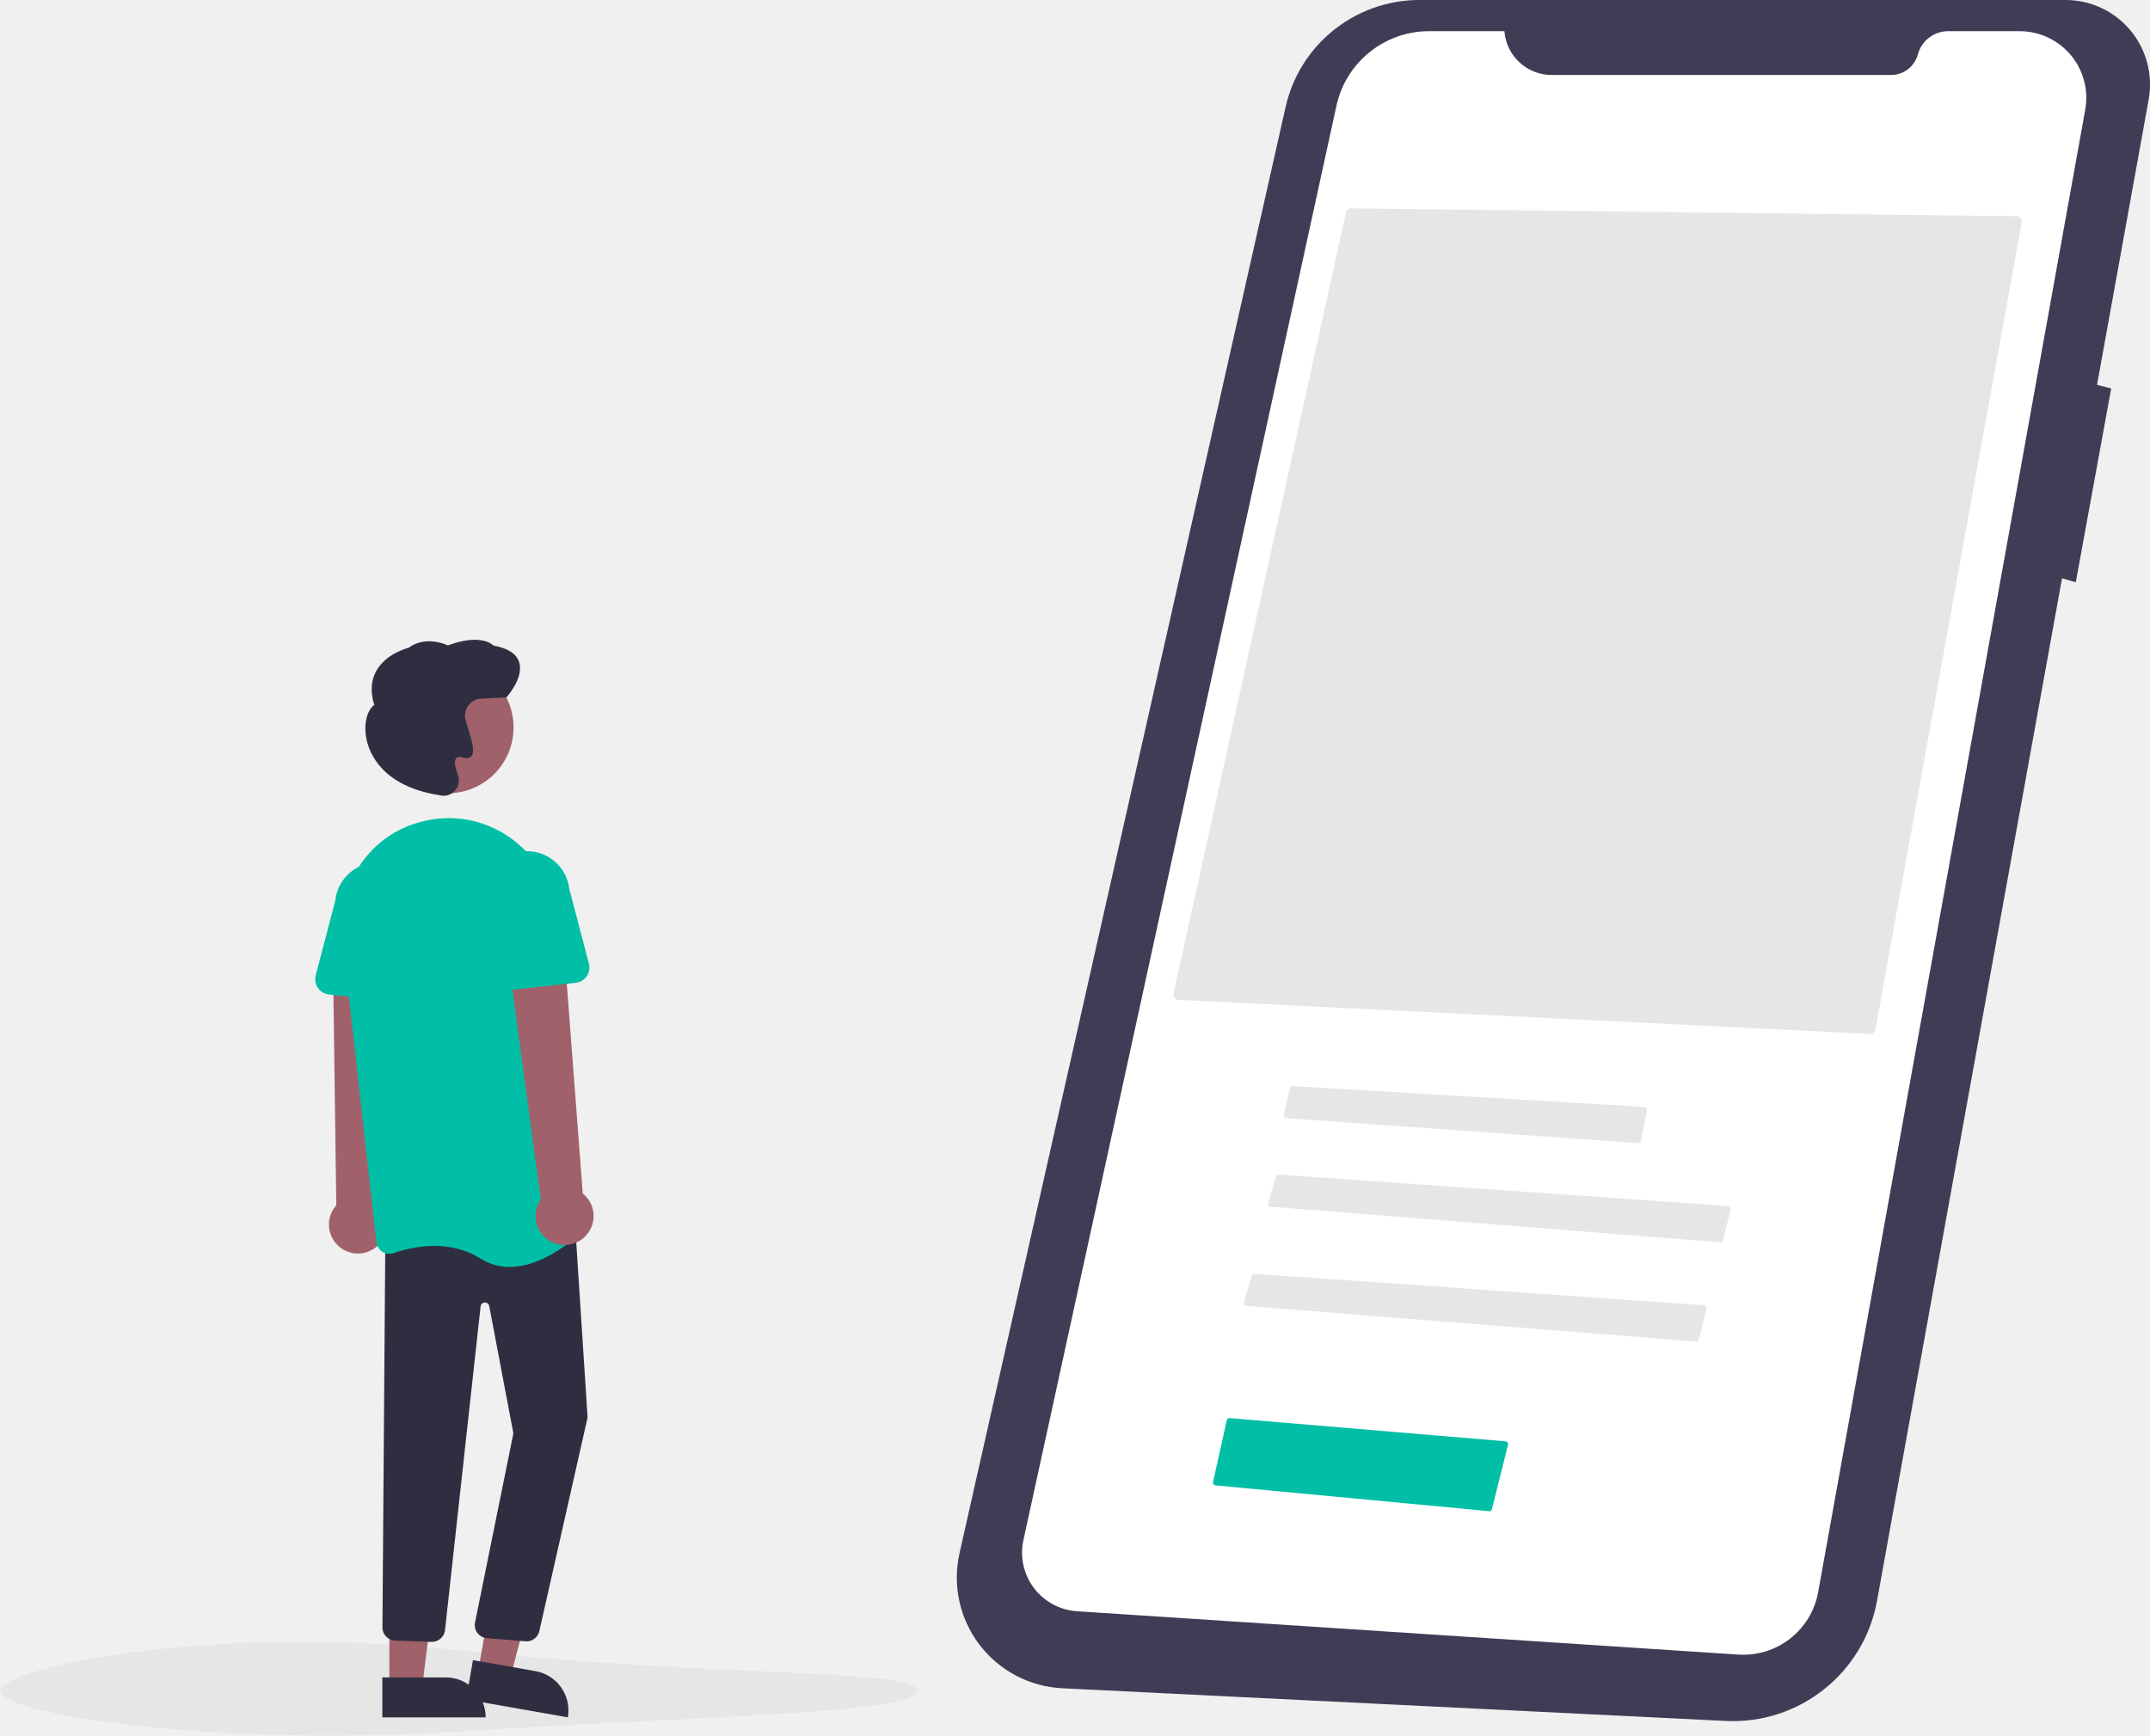
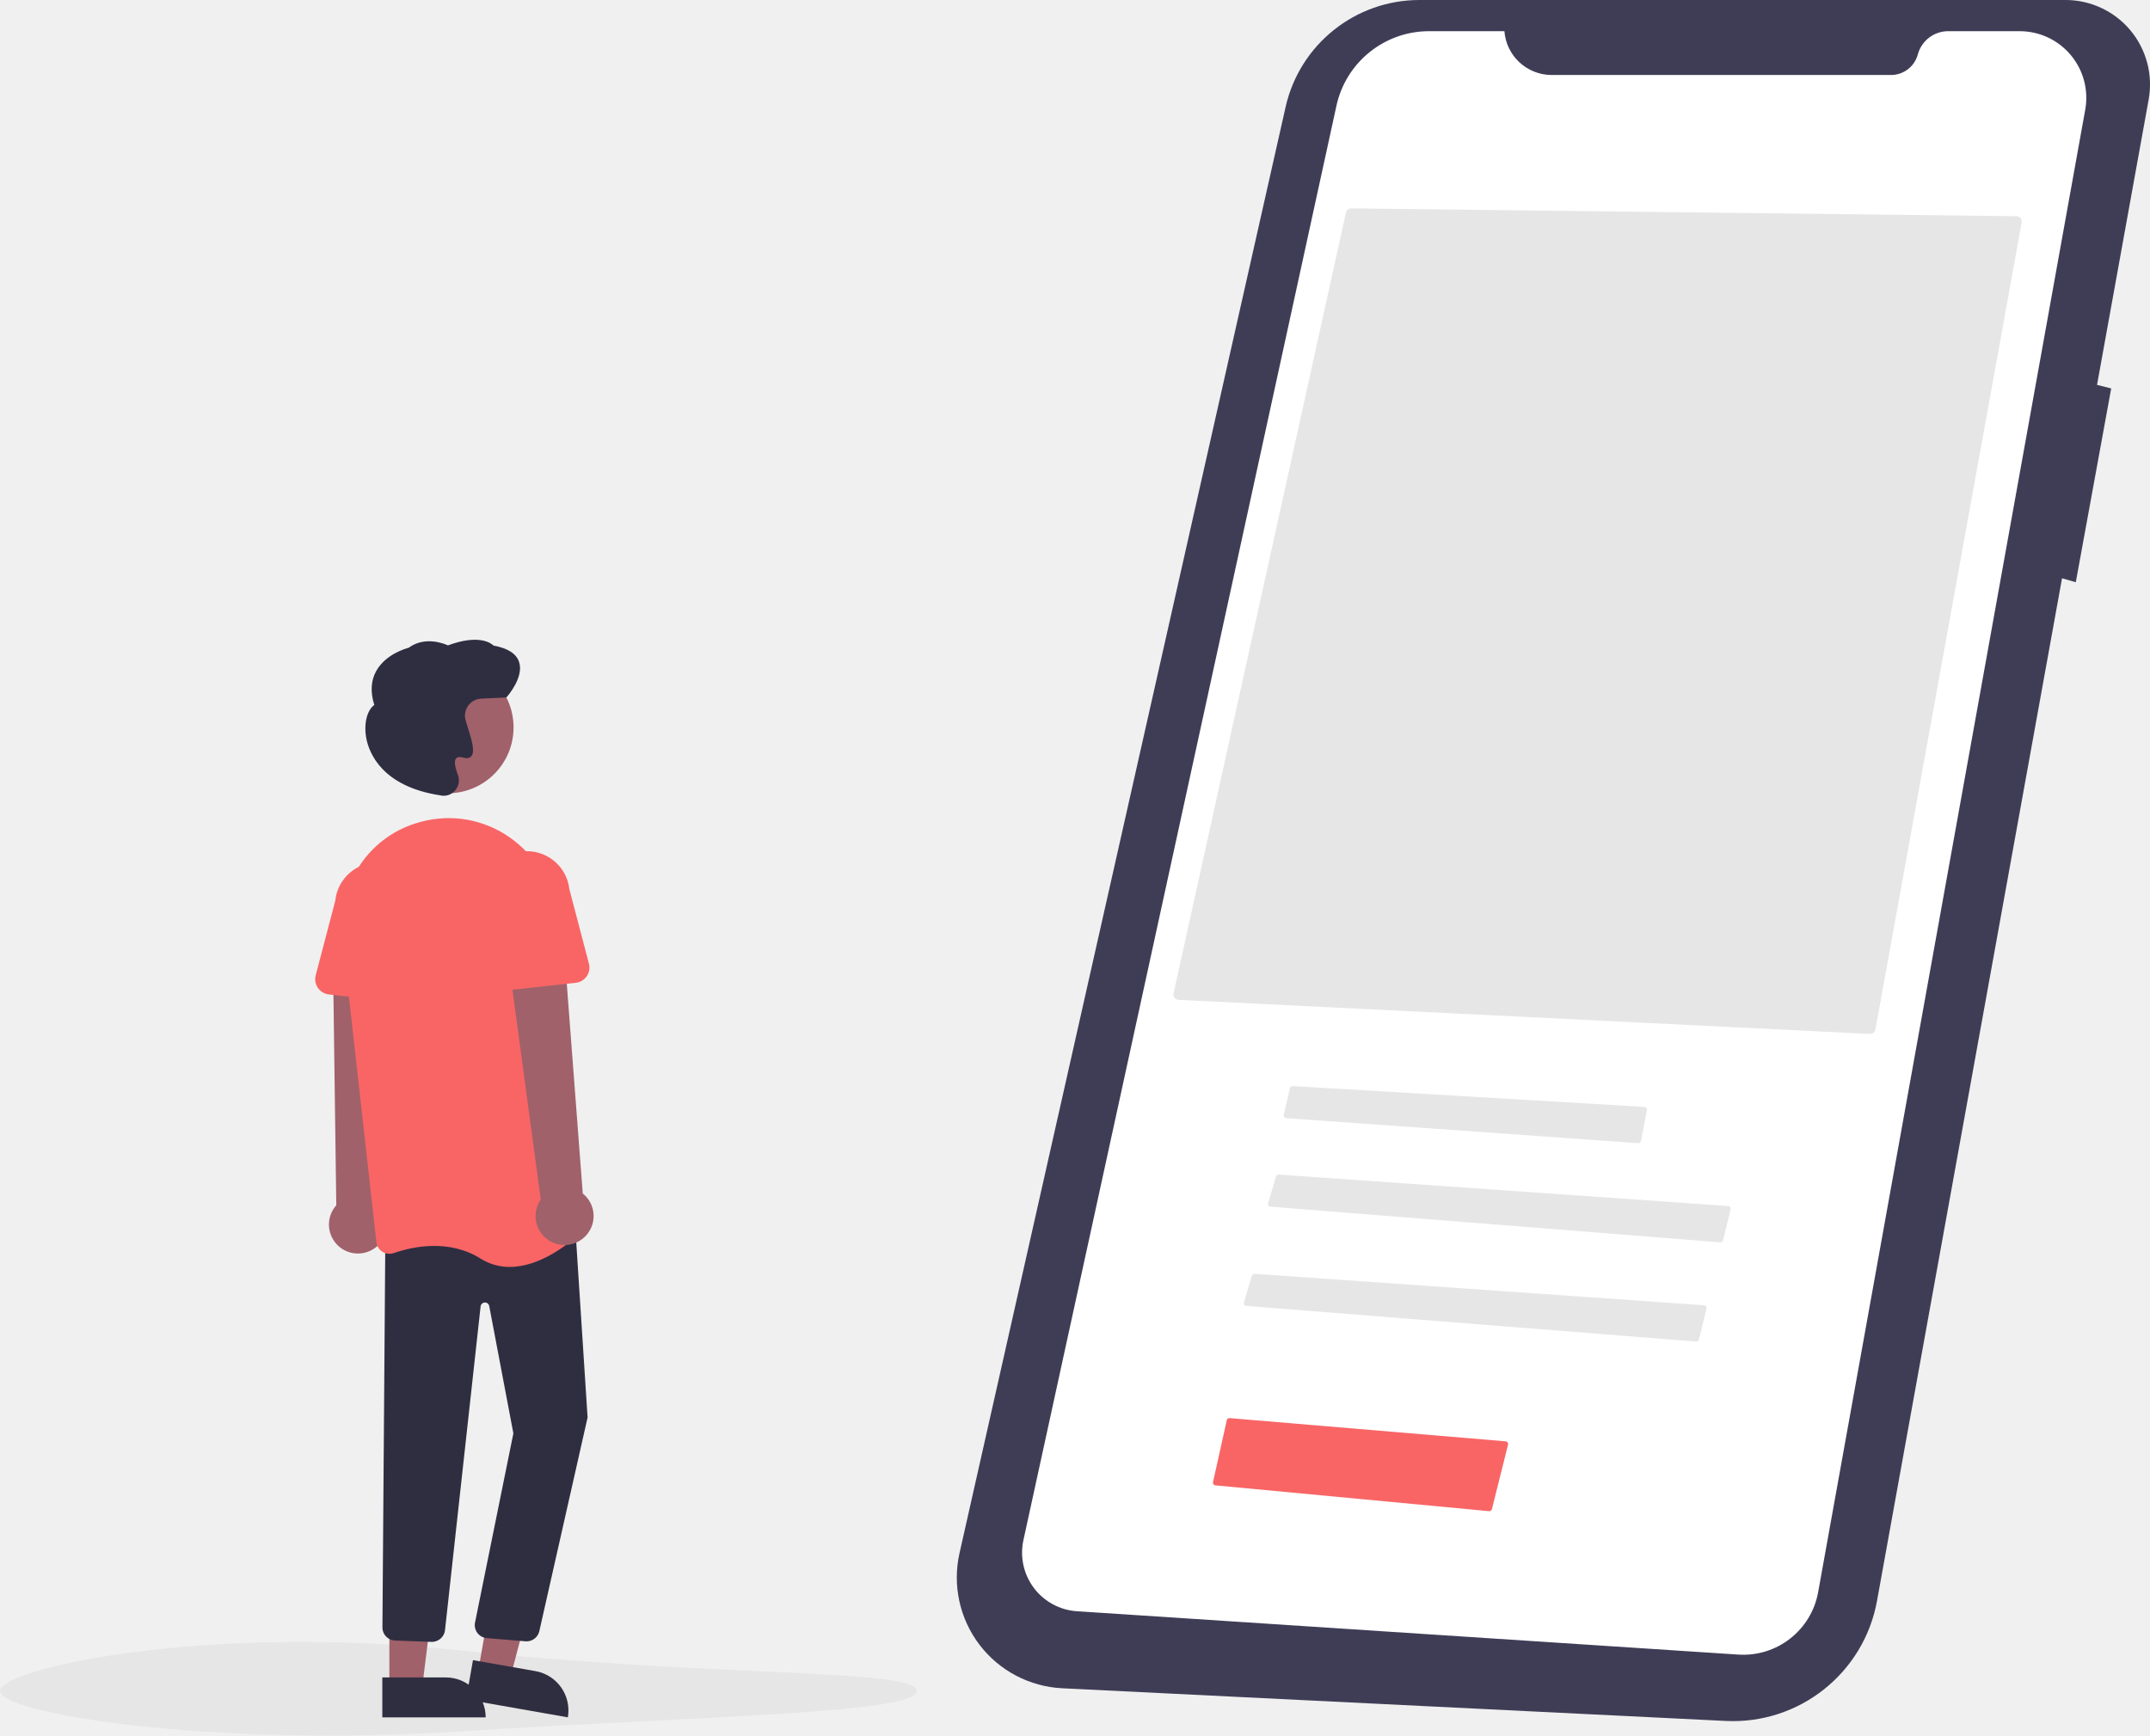
<svg xmlns="http://www.w3.org/2000/svg" width="801.575" height="647.182" viewBox="0 0 801.575 647.182">
  <g id="Group_6" data-name="Group 6" transform="translate(-231.222 -125)">
-     <path id="Path_80-210" data-name="Path 80" d="M1001.142,124.77H760.527a51.15,51.15,0,0,0-49.9,39.9L589.051,703.938a41.34,41.34,0,0,0,38.294,50.382L874.7,766.507a54.615,54.615,0,0,0,56.43-44.828L1000.1,340.412l5.131,1.466,13.2-72.265-5.281-1.32,19.251-106.426a31.493,31.493,0,0,0-31.25-37.1Z" transform="translate(-0.099 0.231)" fill="#3f3d56" />
-     <path id="Path_81-211" data-name="Path 81" d="M792.2,136.395H764.116a35.349,35.349,0,0,0-34.536,27.813l-116.7,534.868A21.9,21.9,0,0,0,632.849,725.6L879.4,741.76a28.367,28.367,0,0,0,29.773-23.277l99.58-552.838a24.846,24.846,0,0,0-24.452-29.25H957.658a11.726,11.726,0,0,0-11.323,8.677h0a10.352,10.352,0,0,1-10,7.661H809.847A17.7,17.7,0,0,1,792.2,136.395Z" transform="translate(-0.099 0.231)" fill="#fff" />
-     <path id="Path_93-212" data-name="Path 93" d="M928.494,510.313a2,2,0,0,0,2.036-1.638l54.523-300.917a2.021,2.021,0,0,0-.417-1.632,1.962,1.962,0,0,0-1.5-.729l-248.059-2.93h-.023a1.988,1.988,0,0,0-1.925,1.562L668.853,495.179a2.021,2.021,0,0,0,.356,1.648,1.964,1.964,0,0,0,1.473.785Z" transform="translate(-0.099 0.231)" fill="#e6e6e6" />
-     <path id="Path_94-213" data-name="Path 94" d="M713.229,529.535a1,1,0,0,0-.973.773l-2.323,9.956a1,1,0,0,0,.9,1.225l131.23,9.327a1.009,1.009,0,0,0,1.053-.807l2.234-11.519a1,1,0,0,0-.922-1.188L713.29,529.537Z" transform="translate(-0.099 0.465)" fill="#e6e6e6" />
-     <path id="Path_95-214" data-name="Path 95" d="M872.666,587.808a1,1,0,0,0,1.051-.758l2.844-11.543a1,1,0,0,0-.9-1.237L708.072,562.549a.989.989,0,0,0-1.029.713l-2.955,9.975a1,1,0,0,0,.878,1.28Z" transform="translate(-0.099 0.454)" fill="#e6e6e6" />
-     <path id="Path_96-215" data-name="Path 96" d="M863.666,624.808a1,1,0,0,0,1.051-.758l2.844-11.543a1,1,0,0,0-.9-1.237L699.072,599.549a.989.989,0,0,0-1.029.713l-2.955,9.975a1,1,0,0,0,.878,1.28Z" transform="translate(-0.099 0.454)" fill="#e6e6e6" />
-     <path id="Path_79-216" data-name="Path 79" d="M508.877,752.008c0,8.369-76.605,9.26-170.889,15.153-94.2,5.887-170.889-6.784-170.889-15.153s77.047-25.207,170.889-15.153C432.272,746.957,508.877,743.639,508.877,752.008Z" transform="translate(64.123 3.512)" fill="#e6e6e6" />
-     <path id="Path_97-217" data-name="Path 97" d="M786.481,688.283a.989.989,0,0,0,1.064-.754l6.013-24.051a1,1,0,0,0-.886-1.24l-102.916-8.656a1.018,1.018,0,0,0-1.06.779l-5.129,23.083a1,1,0,0,0,.883,1.213Z" transform="translate(-0.099 0.231)" fill="#00bfa6" />
-     <path id="Path_111-218" data-name="Path 111" d="M315.09,570.537a10.743,10.743,0,0,0,1.582-16.4l4.167-93.018L299.624,463.5l1.233,90.985a10.8,10.8,0,0,0,14.234,16.048Z" transform="translate(55.741 19.97)" fill="#a0616a" />
-     <path id="Path_112-219" data-name="Path 112" d="M69.534,574.966l12.075,2.123,11.934-45.564-15.821-3.133Z" transform="translate(340 173)" fill="#a0616a" />
-     <path id="Path_113-220" data-name="Path 113" d="M350.232,727.314h38.531V742.2H365.119a14.887,14.887,0,0,1-14.887-14.887Z" transform="translate(661.936 1542.365) rotate(-170.029)" fill="#2f2e41" />
-     <path id="Path_114-221" data-name="Path 114" d="M36.392,581.01h12.26l5.832-47.288H36.39Z" transform="translate(340 173)" fill="#a0616a" />
-     <path id="Path_115-222" data-name="Path 115" d="M318.024,730.536h38.531v14.887H332.911a14.887,14.887,0,0,1-14.887-14.887h0Z" transform="translate(730.354 1495.915) rotate(179.997)" fill="#2f2e41" />
-     <path id="Path_116-223" data-name="Path 116" d="M371.8,717.09a4.735,4.735,0,0,1-.572-.034l-14.43-1.187a4.881,4.881,0,0,1-4.243-5.659l14.325-70.681-9-47.474a1.627,1.627,0,0,0-3.219.16L341.4,712.842a4.924,4.924,0,0,1-5.21,4.437l-13.595-.506a4.888,4.888,0,0,1-4.536-4.631l1.086-145.768,70.481-8.81,4.924,76.041-.02.081-17.991,79.675A4.886,4.886,0,0,1,371.8,717.09Z" transform="translate(55.741 19.97)" fill="#2f2e41" />
+     <path id="Path_80-746" data-name="Path 80" d="M1001.142,124.77H760.527a51.15,51.15,0,0,0-49.9,39.9L589.051,703.938a41.34,41.34,0,0,0,38.294,50.382L874.7,766.507a54.615,54.615,0,0,0,56.43-44.828L1000.1,340.412l5.131,1.466,13.2-72.265-5.281-1.32,19.251-106.426a31.493,31.493,0,0,0-31.25-37.1Z" transform="translate(-0.099 0.231)" fill="#3f3d56" />
+     <path id="Path_81-747" data-name="Path 81" d="M792.2,136.395H764.116a35.349,35.349,0,0,0-34.536,27.813l-116.7,534.868A21.9,21.9,0,0,0,632.849,725.6L879.4,741.76a28.367,28.367,0,0,0,29.773-23.277l99.58-552.838a24.846,24.846,0,0,0-24.452-29.25H957.658a11.726,11.726,0,0,0-11.323,8.677h0a10.352,10.352,0,0,1-10,7.661H809.847A17.7,17.7,0,0,1,792.2,136.395Z" transform="translate(-0.099 0.231)" fill="#fff" />
+     <path id="Path_93-748" data-name="Path 93" d="M928.494,510.313a2,2,0,0,0,2.036-1.638l54.523-300.917a2.021,2.021,0,0,0-.417-1.632,1.962,1.962,0,0,0-1.5-.729l-248.059-2.93h-.023a1.988,1.988,0,0,0-1.925,1.562L668.853,495.179a2.021,2.021,0,0,0,.356,1.648,1.964,1.964,0,0,0,1.473.785Z" transform="translate(-0.099 0.231)" fill="#e6e6e6" />
+     <path id="Path_94-749" data-name="Path 94" d="M713.229,529.535a1,1,0,0,0-.973.773l-2.323,9.956a1,1,0,0,0,.9,1.225l131.23,9.327a1.009,1.009,0,0,0,1.053-.807l2.234-11.519a1,1,0,0,0-.922-1.188L713.29,529.537Z" transform="translate(-0.099 0.465)" fill="#e6e6e6" />
+     <path id="Path_95-750" data-name="Path 95" d="M872.666,587.808a1,1,0,0,0,1.051-.758l2.844-11.543a1,1,0,0,0-.9-1.237L708.072,562.549a.989.989,0,0,0-1.029.713l-2.955,9.975a1,1,0,0,0,.878,1.28Z" transform="translate(-0.099 0.454)" fill="#e6e6e6" />
+     <path id="Path_96-751" data-name="Path 96" d="M863.666,624.808a1,1,0,0,0,1.051-.758l2.844-11.543a1,1,0,0,0-.9-1.237L699.072,599.549a.989.989,0,0,0-1.029.713l-2.955,9.975a1,1,0,0,0,.878,1.28Z" transform="translate(-0.099 0.454)" fill="#e6e6e6" />
+     <path id="Path_79-752" data-name="Path 79" d="M508.877,752.008c0,8.369-76.605,9.26-170.889,15.153-94.2,5.887-170.889-6.784-170.889-15.153s77.047-25.207,170.889-15.153C432.272,746.957,508.877,743.639,508.877,752.008Z" transform="translate(64.123 3.512)" fill="#e6e6e6" />
+     <path id="Path_97-753" data-name="Path 97" d="M786.481,688.283a.989.989,0,0,0,1.064-.754l6.013-24.051a1,1,0,0,0-.886-1.24l-102.916-8.656a1.018,1.018,0,0,0-1.06.779l-5.129,23.083a1,1,0,0,0,.883,1.213Z" transform="translate(-0.099 0.231)" fill="#f96565" />
+     <path id="Path_111-754" data-name="Path 111" d="M315.09,570.537a10.743,10.743,0,0,0,1.582-16.4l4.167-93.018L299.624,463.5l1.233,90.985a10.8,10.8,0,0,0,14.234,16.048Z" transform="translate(55.741 19.97)" fill="#a0616a" />
+     <path id="Path_112-755" data-name="Path 112" d="M69.534,574.966l12.075,2.123,11.934-45.564-15.821-3.133Z" transform="translate(340 173)" fill="#a0616a" />
+     <path id="Path_113-756" data-name="Path 113" d="M350.232,727.314h38.531V742.2H365.119a14.887,14.887,0,0,1-14.887-14.887Z" transform="translate(661.936 1542.365) rotate(-170.029)" fill="#2f2e41" />
+     <path id="Path_114-757" data-name="Path 114" d="M36.392,581.01h12.26l5.832-47.288H36.39Z" transform="translate(340 173)" fill="#a0616a" />
+     <path id="Path_115-758" data-name="Path 115" d="M318.024,730.536h38.531v14.887H332.911a14.887,14.887,0,0,1-14.887-14.887h0Z" transform="translate(730.354 1495.915) rotate(179.997)" fill="#2f2e41" />
+     <path id="Path_116-759" data-name="Path 116" d="M371.8,717.09a4.735,4.735,0,0,1-.572-.034l-14.43-1.187a4.881,4.881,0,0,1-4.243-5.659l14.325-70.681-9-47.474a1.627,1.627,0,0,0-3.219.16L341.4,712.842a4.924,4.924,0,0,1-5.21,4.437l-13.595-.506a4.888,4.888,0,0,1-4.536-4.631l1.086-145.768,70.481-8.81,4.924,76.041-.02.081-17.991,79.675A4.886,4.886,0,0,1,371.8,717.09Z" transform="translate(55.741 19.97)" fill="#2f2e41" />
    <circle id="Ellipse_16" data-name="Ellipse 16" cx="24.561" cy="24.561" r="24.561" transform="translate(373.568 371.694)" fill="#a0616a" />
-     <path id="Path_117-224" data-name="Path 117" d="M365.53,577.467a20.111,20.111,0,0,1-10.857-3.106c-11.9-7.436-25.411-4.481-32.407-2.057a4.88,4.88,0,0,1-4.221-.481,4.811,4.811,0,0,1-2.224-3.552L303.1,454.646c-2.132-19.038,9.336-36.937,27.268-42.56h0q1.011-.317,2.055-.6a39.569,39.569,0,0,1,32.972,5.723,40.2,40.2,0,0,1,17.167,29.353l10.711,114.387a4.807,4.807,0,0,1-1.527,4.007C387.99,568.428,377.092,577.466,365.53,577.467Z" transform="translate(55.741 19.97)" fill="#00bfa6" />
-     <path id="Path_118-225" data-name="Path 118" d="M326.789,479.012l-28.7-3.156a5.717,5.717,0,0,1-4.905-7.134l7.306-27.846a15.879,15.879,0,1,1,31.556,3.563l1.085,28.675a5.718,5.718,0,0,1-6.338,5.9Z" transform="translate(55.741 19.97)" fill="#00bfa6" />
-     <path id="Path_119-226" data-name="Path 119" d="M393.156,566.554a10.743,10.743,0,0,0-.406-16.468l-7.073-92.842-20.789,4.68,12.2,90.414a10.8,10.8,0,0,0,16.064,14.216Z" transform="translate(55.741 19.97)" fill="#a0616a" />
-     <path id="Path_120-227" data-name="Path 120" d="M356.919,473.176a5.711,5.711,0,0,1-1.818-4.4l1.085-28.675a15.878,15.878,0,1,1,31.556-3.563l7.306,27.846a5.717,5.717,0,0,1-4.905,7.134l-28.7,3.156a5.711,5.711,0,0,1-4.52-1.5Z" transform="translate(55.741 19.97)" fill="#00bfa6" />
-     <path id="Path_121-228" data-name="Path 121" d="M340.927,401.771a5.683,5.683,0,0,1-1.3-.151l-.125-.03c-21.594-3.3-26.367-15.812-27.414-21.035-1.084-5.408.15-10.628,2.94-12.656-1.521-4.8-1.277-9.061.727-12.662,3.5-6.28,11.081-8.4,12.1-8.664,6.058-4.469,13.306-1.486,14.625-.881,11.719-4.335,16.2-.727,17.008.079,5.238.941,8.431,2.964,9.491,6.016,1.991,5.731-4.305,12.86-4.574,13.161l-.14.156-9.38.447a6.358,6.358,0,0,0-5.981,7.317h0a29.611,29.611,0,0,0,.96,3.355c1.6,5.006,2.8,9.283,1.254,10.909a2.51,2.51,0,0,1-2.625.455c-1.467-.392-2.462-.31-2.958.245-.77.859-.535,3.035.662,6.125a5.739,5.739,0,0,1-1.046,5.847,5.568,5.568,0,0,1-4.226,1.967Z" transform="translate(55.741 19.97)" fill="#2f2e41" />
+     <path id="Path_117-760" data-name="Path 117" d="M365.53,577.467a20.111,20.111,0,0,1-10.857-3.106c-11.9-7.436-25.411-4.481-32.407-2.057a4.88,4.88,0,0,1-4.221-.481,4.811,4.811,0,0,1-2.224-3.552L303.1,454.646c-2.132-19.038,9.336-36.937,27.268-42.56h0q1.011-.317,2.055-.6a39.569,39.569,0,0,1,32.972,5.723,40.2,40.2,0,0,1,17.167,29.353l10.711,114.387a4.807,4.807,0,0,1-1.527,4.007C387.99,568.428,377.092,577.466,365.53,577.467Z" transform="translate(55.741 19.97)" fill="#f96565" />
+     <path id="Path_118-761" data-name="Path 118" d="M326.789,479.012l-28.7-3.156a5.717,5.717,0,0,1-4.905-7.134l7.306-27.846a15.879,15.879,0,1,1,31.556,3.563l1.085,28.675a5.718,5.718,0,0,1-6.338,5.9Z" transform="translate(55.741 19.97)" fill="#f96565" />
+     <path id="Path_119-762" data-name="Path 119" d="M393.156,566.554a10.743,10.743,0,0,0-.406-16.468l-7.073-92.842-20.789,4.68,12.2,90.414a10.8,10.8,0,0,0,16.064,14.216Z" transform="translate(55.741 19.97)" fill="#a0616a" />
+     <path id="Path_120-763" data-name="Path 120" d="M356.919,473.176a5.711,5.711,0,0,1-1.818-4.4l1.085-28.675a15.878,15.878,0,1,1,31.556-3.563l7.306,27.846a5.717,5.717,0,0,1-4.905,7.134l-28.7,3.156a5.711,5.711,0,0,1-4.52-1.5Z" transform="translate(55.741 19.97)" fill="#f96565" />
+     <path id="Path_121-764" data-name="Path 121" d="M340.927,401.771a5.683,5.683,0,0,1-1.3-.151l-.125-.03c-21.594-3.3-26.367-15.812-27.414-21.035-1.084-5.408.15-10.628,2.94-12.656-1.521-4.8-1.277-9.061.727-12.662,3.5-6.28,11.081-8.4,12.1-8.664,6.058-4.469,13.306-1.486,14.625-.881,11.719-4.335,16.2-.727,17.008.079,5.238.941,8.431,2.964,9.491,6.016,1.991,5.731-4.305,12.86-4.574,13.161l-.14.156-9.38.447a6.358,6.358,0,0,0-5.981,7.317h0a29.611,29.611,0,0,0,.96,3.355c1.6,5.006,2.8,9.283,1.254,10.909a2.51,2.51,0,0,1-2.625.455c-1.467-.392-2.462-.31-2.958.245-.77.859-.535,3.035.662,6.125a5.739,5.739,0,0,1-1.046,5.847,5.568,5.568,0,0,1-4.226,1.967Z" transform="translate(55.741 19.97)" fill="#2f2e41" />
  </g>
</svg>
